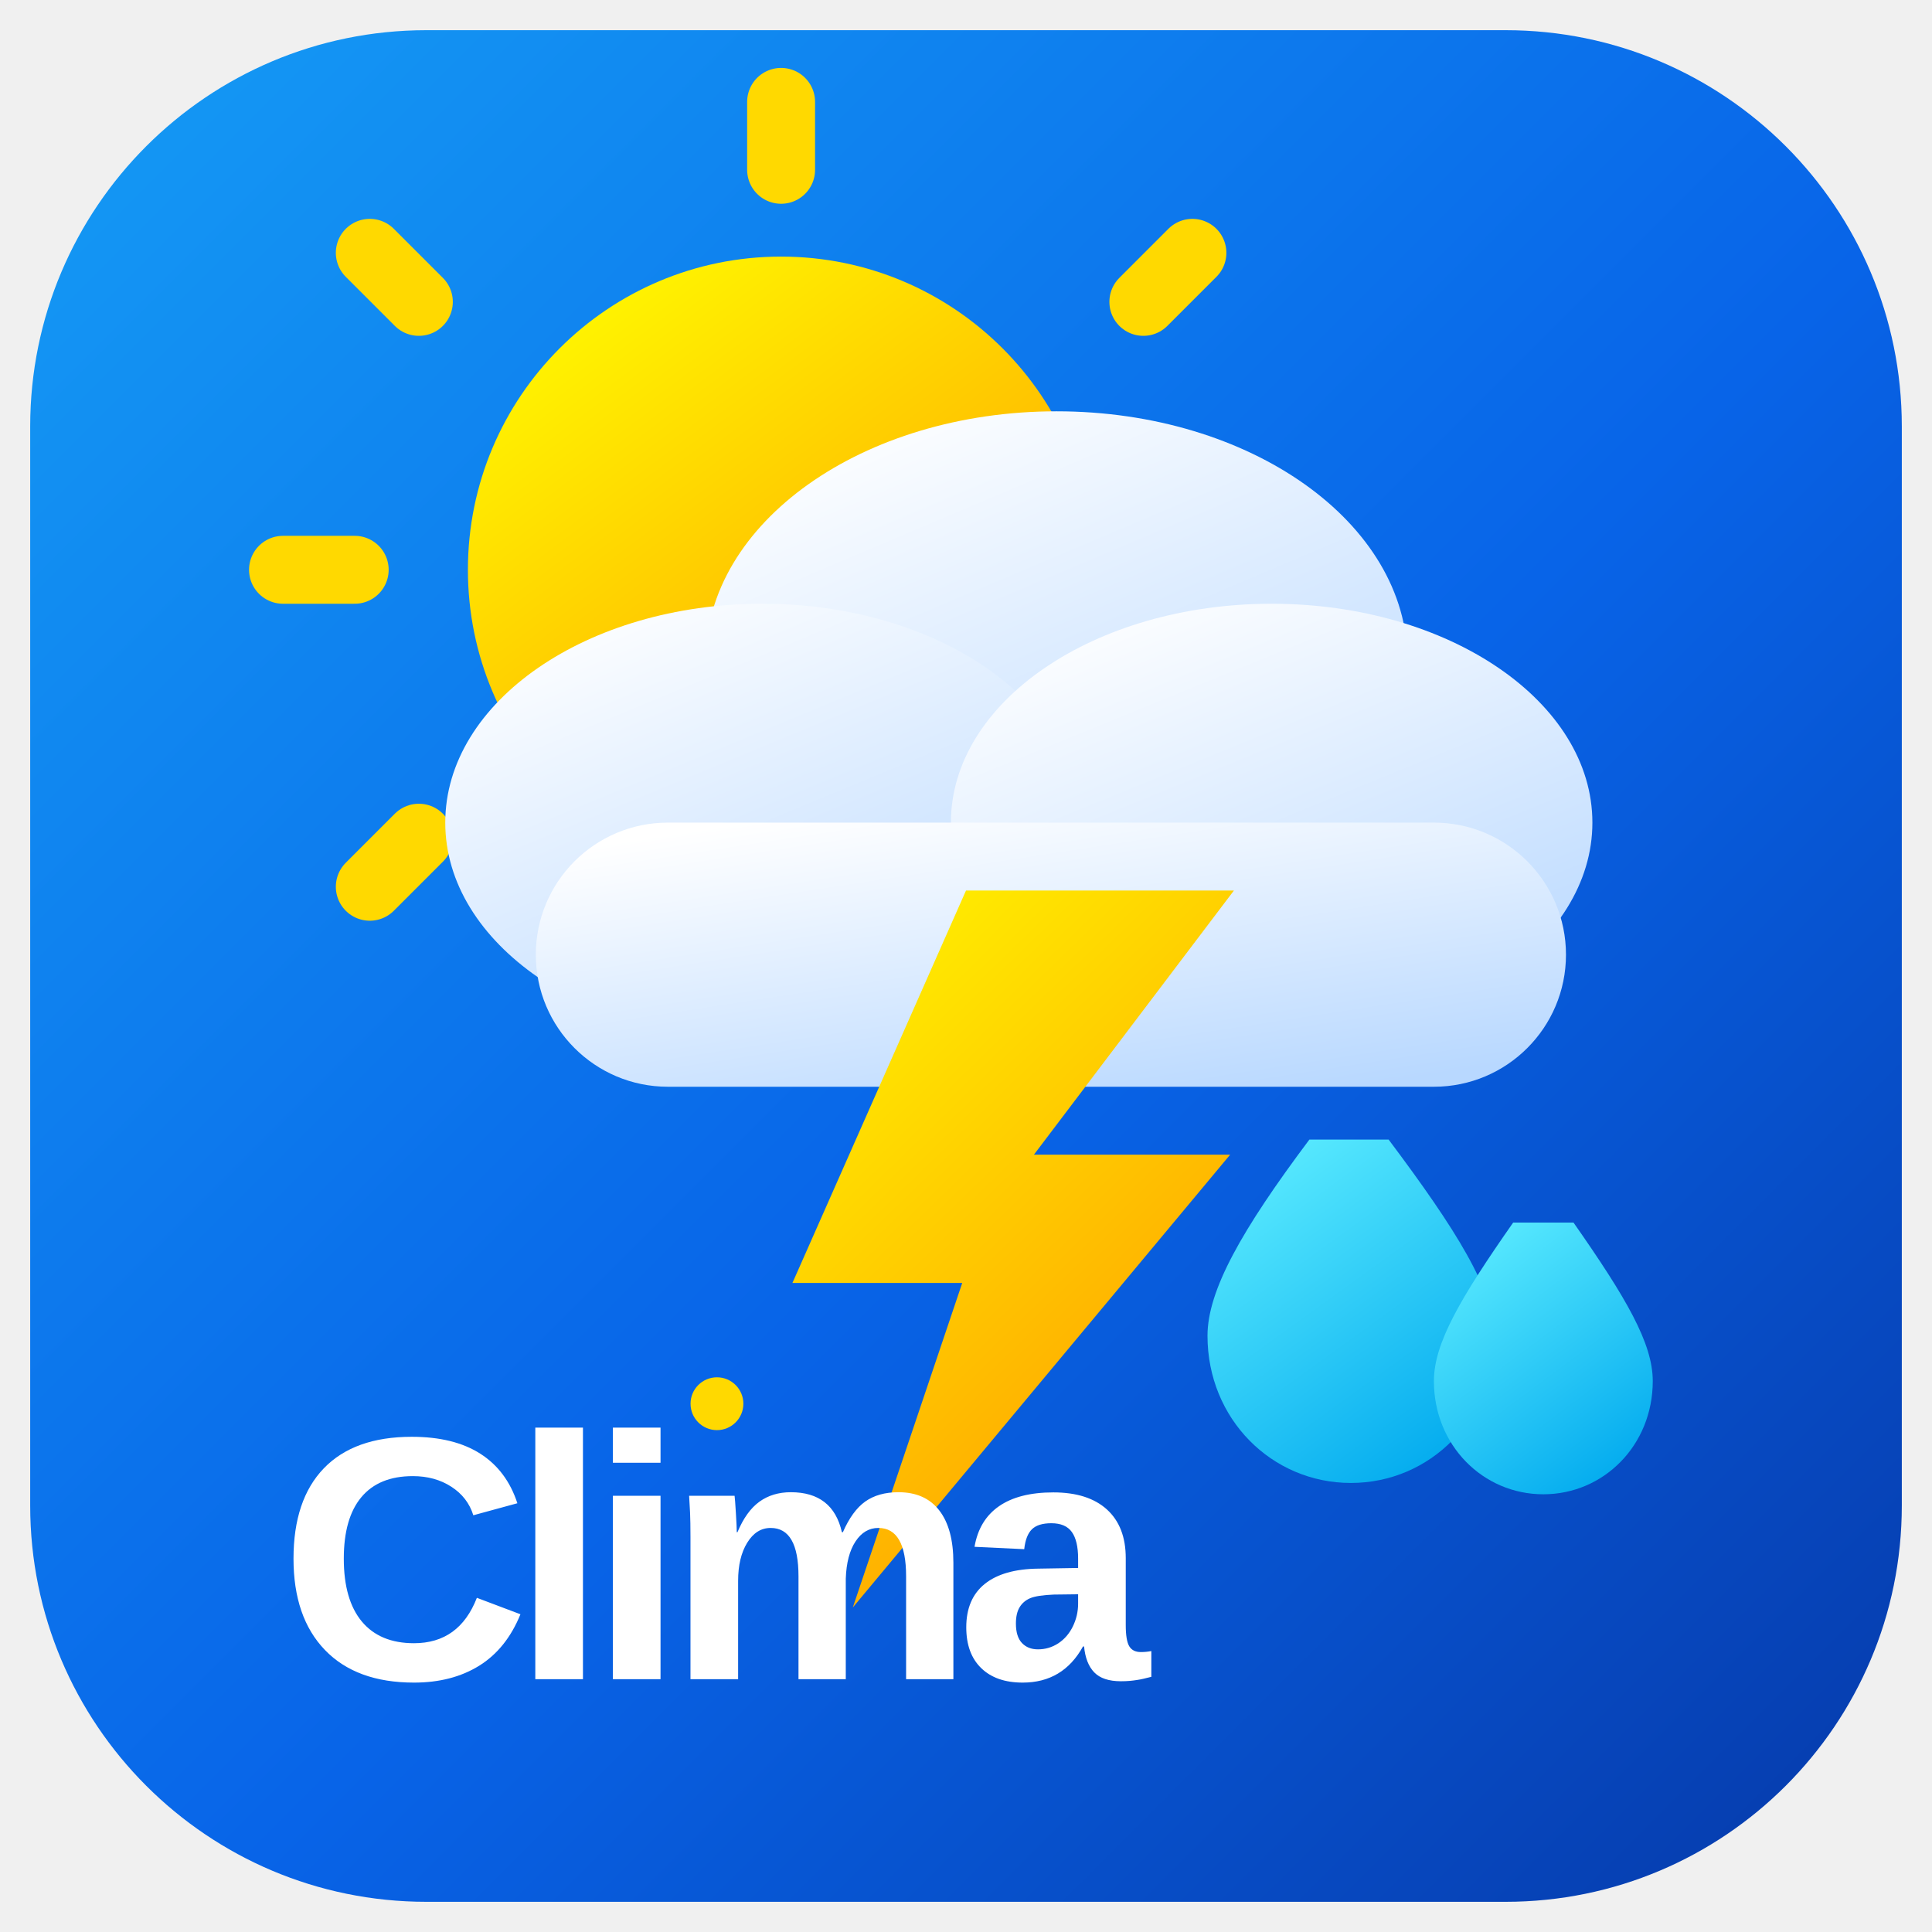
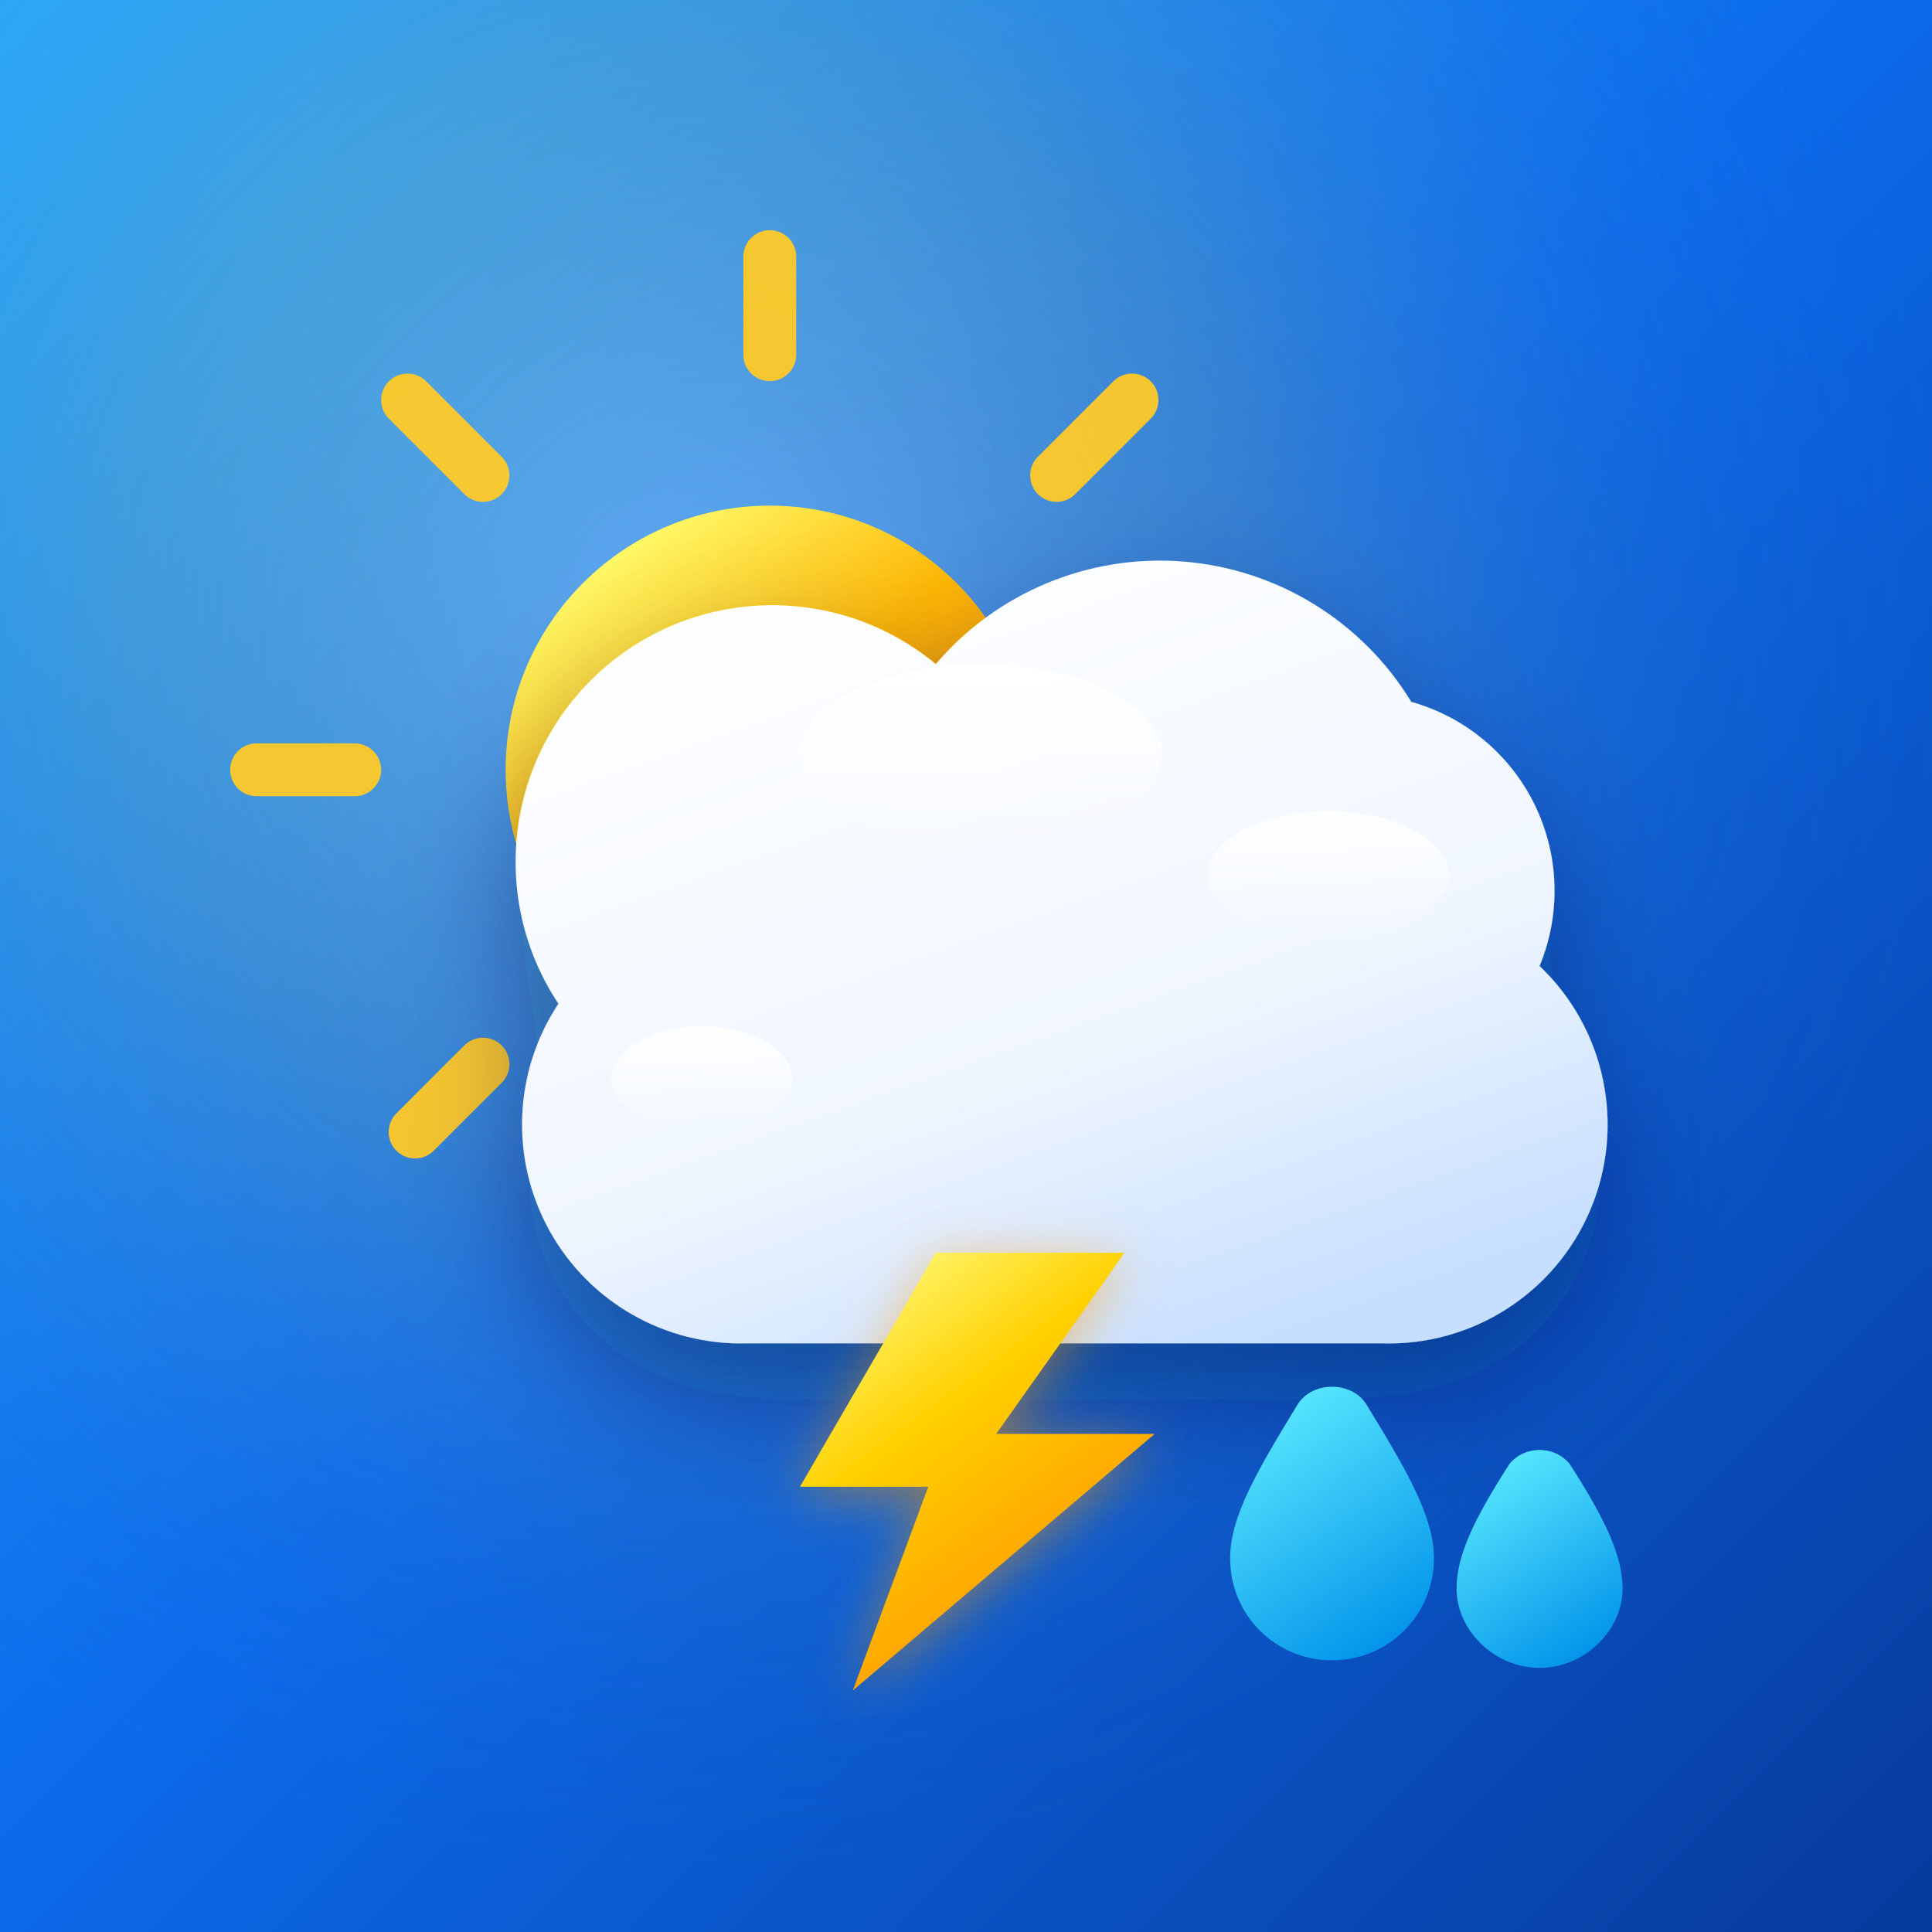
- <svg xmlns="http://www.w3.org/2000/svg" viewBox="0 0 512 512">
+ <svg xmlns="http://www.w3.org/2000/svg" viewBox="0 0 512 512" width="512" height="512">
  <defs>
-     <linearGradient id="bg" x1="0" y1="0" x2="1" y2="1">
-       <stop stop-color="#159cf5" />
-       <stop offset=".55" stop-color="#0864e8" />
-       <stop offset="1" stop-color="#0639a9" />
+     <linearGradient id="bg" x1="0%" y1="0%" x2="100%" y2="100%">
+       <stop offset="0%" stop-color="#24a8ff" />
+       <stop offset="48%" stop-color="#0c6beb" />
+       <stop offset="100%" stop-color="#073a9c" />
    </linearGradient>
-     <linearGradient id="sun" x1=".2" y1=".1" x2=".8" y2=".9">
-       <stop stop-color="#fff200" />
-       <stop offset="1" stop-color="#ff9d00" />
+     <radialGradient id="ambient" cx="36%" cy="32%" r="65%">
+       <stop offset="0%" stop-color="#ffffff" stop-opacity="0.32" />
+       <stop offset="45%" stop-color="#ffd54f" stop-opacity="0.16" />
+       <stop offset="100%" stop-color="#0c6beb" stop-opacity="0" />
+     </radialGradient>
+     <linearGradient id="sunCore" x1="20%" y1="10%" x2="80%" y2="90%">
+       <stop offset="0%" stop-color="#fff866" />
+       <stop offset="42%" stop-color="#ffb703" />
+       <stop offset="100%" stop-color="#fb8500" />
    </linearGradient>
-     <linearGradient id="cloud" x1=".2" y1="0" x2=".8" y2="1">
-       <stop stop-color="#fff" />
-       <stop offset="1" stop-color="#b8d8ff" />
+     <linearGradient id="cloudBody" x1="20%" y1="0%" x2="70%" y2="100%">
+       <stop offset="0%" stop-color="#ffffff" />
+       <stop offset="62%" stop-color="#f0f6ff" />
+       <stop offset="100%" stop-color="#c6deff" />
    </linearGradient>
-     <linearGradient id="bolt" x1=".2" y1="0" x2=".8" y2="1">
-       <stop stop-color="#fff000" />
-       <stop offset="1" stop-color="#ff9900" />
+     <linearGradient id="puffTop" x1="0%" y1="0%" x2="0%" y2="100%">
+       <stop offset="0%" stop-color="#ffffff" stop-opacity="0.95" />
+       <stop offset="100%" stop-color="#ffffff" stop-opacity="0" />
    </linearGradient>
-     <linearGradient id="drop" x1=".2" y1="0" x2=".8" y2="1">
-       <stop stop-color="#5cecff" />
-       <stop offset="1" stop-color="#00a9ee" />
+     <linearGradient id="lightning" x1="20%" y1="0%" x2="80%" y2="100%">
+       <stop offset="0%" stop-color="#fffb7a" />
+       <stop offset="35%" stop-color="#ffd000" />
+       <stop offset="100%" stop-color="#ff8800" />
    </linearGradient>
+     <linearGradient id="drop" x1="25%" y1="0%" x2="75%" y2="100%">
+       <stop offset="0%" stop-color="#5bebff" />
+       <stop offset="100%" stop-color="#0091ea" />
+     </linearGradient>
+     <filter id="cloudDepth" x="-20%" y="-20%" width="140%" height="140%">
+       <feDropShadow dx="0" dy="15" stdDeviation="16" flood-color="#021c52" flood-opacity="0.42" />
+     </filter>
+     <filter id="boltGlow" x="-30%" y="-30%" width="160%" height="160%">
+       <feDropShadow dx="0" dy="2" stdDeviation="7" flood-color="#ff9900" flood-opacity="0.5" />
+     </filter>
  </defs>
-   <rect x="8" y="8" width="496" height="496" rx="105" fill="url(#bg)" />
-   <circle cx="207" cy="151" r="83" fill="url(#sun)" />
-   <g stroke="#ffd900" stroke-width="18" stroke-linecap="round">
-     <path d="M207 45v-18M111 80L98 67M94 151H75M111 222l-13 13M303 80l13-13M320 151h19" />
+   <rect width="512" height="512" fill="url(#bg)" />
+   <rect width="512" height="512" fill="url(#ambient)" />
+   <g id="artwork">
+     <g id="sun">
+       <g stroke="#ffca28" stroke-width="14" stroke-linecap="round" opacity="0.95">
+         <line x1="204" y1="94" x2="204" y2="68" />
+         <line x1="128" y1="126" x2="108" y2="106" />
+         <line x1="94" y1="204" x2="68" y2="204" />
+         <line x1="128" y1="282" x2="110" y2="300" />
+         <line x1="280" y1="126" x2="300" y2="106" />
+       </g>
+       <circle cx="204" cy="204" r="70" fill="url(#sunCore)" />
+     </g>
+     <g id="cloud" filter="url(#cloudDepth)">
+       <path d="         M 198 356         L 366 356         A 58 58 0 0 0 408 256         A 52 52 0 0 0 374 186         A 78 78 0 0 0 248 176         A 68 68 0 0 0 148 266         A 58 58 0 0 0 198 356         Z" fill="url(#cloudBody)" />
+       <ellipse cx="260" cy="200" rx="48" ry="24" fill="url(#puffTop)" />
+       <ellipse cx="352" cy="232" rx="32" ry="17" fill="url(#puffTop)" />
+       <ellipse cx="186" cy="286" rx="24" ry="14" fill="url(#puffTop)" />
+     </g>
+     <g id="forecast-elements">
+       <path d="M 248 332 L 298 332 L 264 380 L 306 380 L 226 448 L 246 394 L 212 394 Z" fill="url(#lightning)" filter="url(#boltGlow)" />
+       <path d="M 344 372 C 333 390 326 402 326 413 C 326 428 338 440 353 440 C 368 440 380 428 380 413 C 380 402 373 390 362 372 C 358 366 348 366 344 372 Z" fill="url(#drop)" />
+       <path d="M 400 388 C 391 402 386 412 386 421 C 386 432 396 442 408 442 C 420 442 430 432 430 421 C 430 412 425 402 416 388 C 412 383 404 383 400 388 Z" fill="url(#drop)" />
+     </g>
  </g>
-   <g fill="url(#cloud)">
-     <ellipse cx="280" cy="175" rx="93" ry="66" />
-     <ellipse cx="202" cy="218" rx="84" ry="58" />
-     <ellipse cx="337" cy="218" rx="85" ry="58" />
-     <rect x="142" y="218" width="273" height="70" rx="35" />
-   </g>
-   <path d="M256 236h71l-53 70h52l-100 120 29-86h-45z" fill="url(#bolt)" />
-   <path d="M347 302c-18 24-27 40-27 52 0 22 17 39 38 39s38-17 38-39c0-12-10-28-28-52z" fill="url(#drop)" />
-   <path d="M401 324c-14 20-21 32-21 42 0 17 13 30 29 30s29-13 29-30c0-10-7-22-21-42z" fill="url(#drop)" />
-   <g fill="#fff" font-family="Arial,Helvetica,sans-serif" font-weight="800" font-size="92" letter-spacing="-5">
-     <text x="74" y="445">Clima</text>
-   </g>
-   <circle cx="190" cy="372" r="7" fill="#ffd900" />
</svg>
